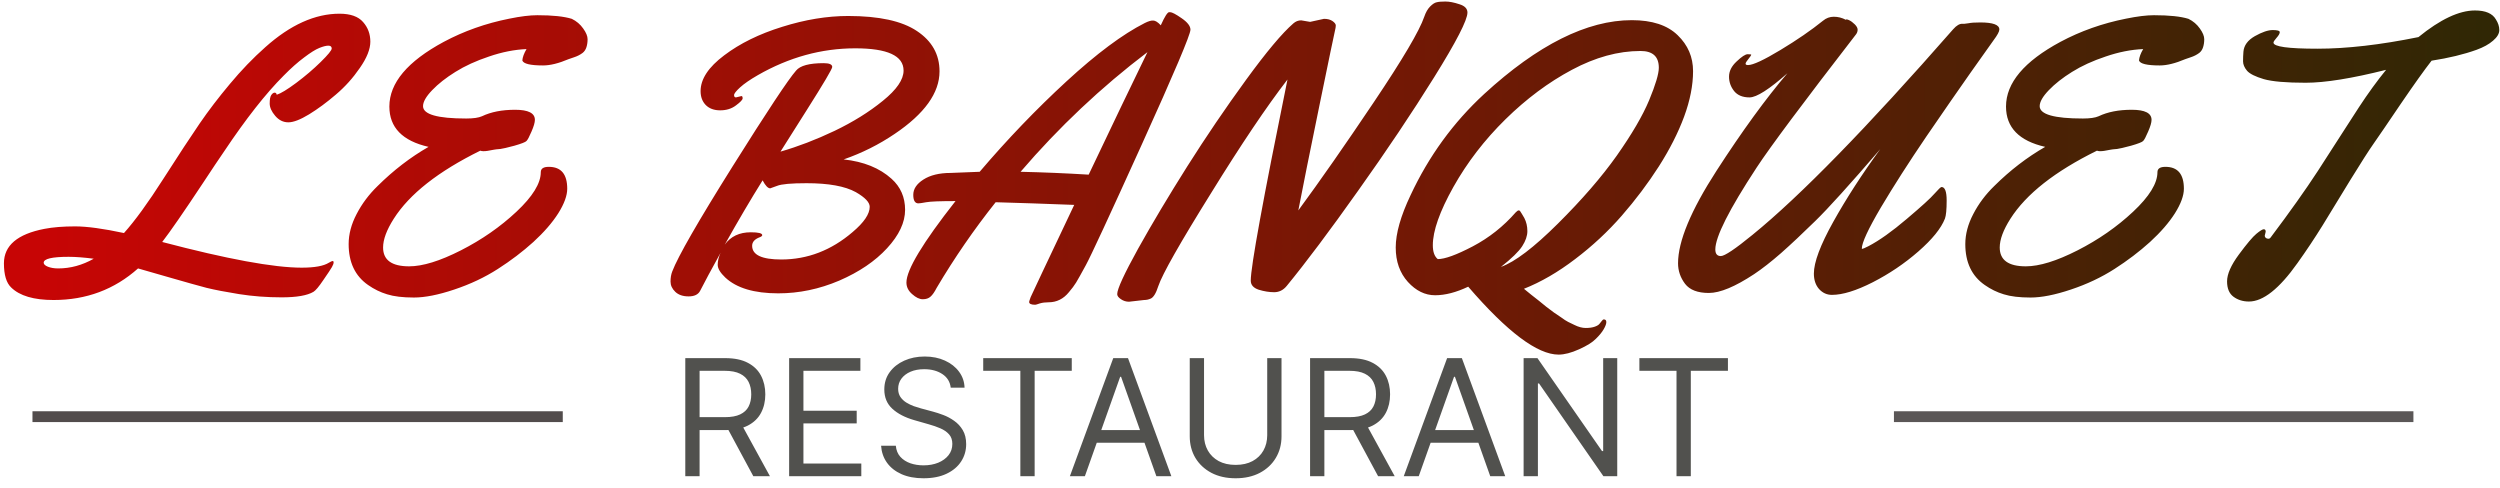
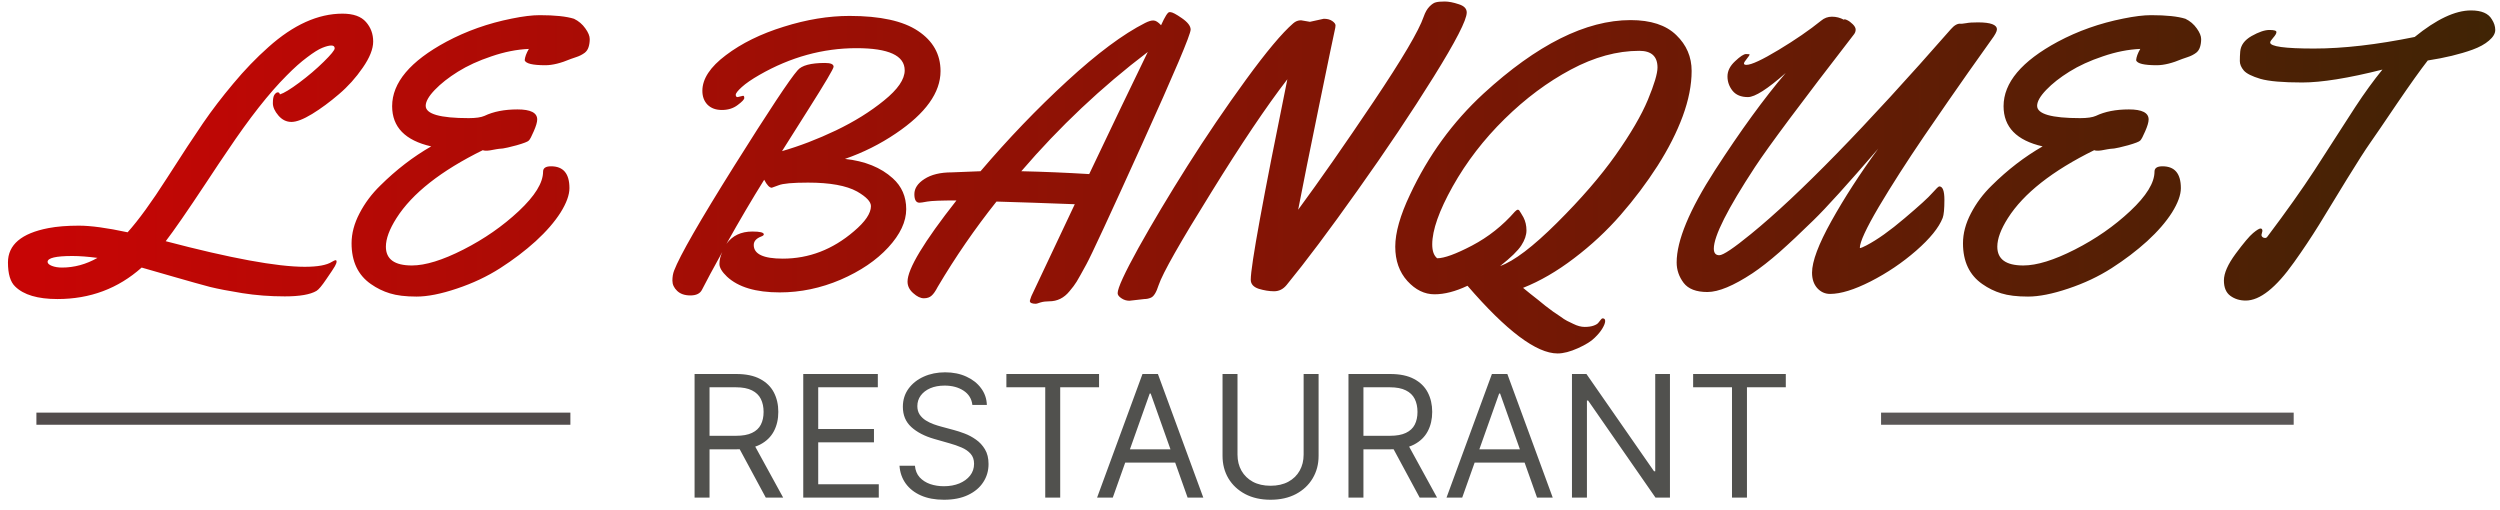
- <svg xmlns="http://www.w3.org/2000/svg" width="231" height="45" viewBox="0 0 231 45" fill="none">
-   <path d="M12.756 24.803C10.576 26.748 7.975 27.721 4.951 27.721C3.123 27.721 1.816 27.334 1.031 26.561C0.586 26.139 0.363 25.395 0.363 24.328C0.363 22.688 1.611 21.627 4.107 21.146C4.893 20.994 5.836 20.918 6.938 20.918C8.039 20.918 9.545 21.123 11.455 21.533C12.475 20.396 13.688 18.727 15.094 16.523C16.512 14.309 17.631 12.604 18.451 11.408C19.271 10.213 20.203 8.994 21.246 7.752C22.289 6.498 23.379 5.367 24.516 4.359C26.824 2.297 29.109 1.266 31.371 1.266C32.379 1.266 33.105 1.523 33.551 2.039C33.996 2.543 34.219 3.146 34.219 3.85C34.219 4.541 33.897 5.35 33.252 6.275C32.619 7.201 31.881 8.021 31.037 8.736C30.205 9.451 29.379 10.06 28.559 10.565C27.75 11.057 27.111 11.303 26.643 11.303C26.174 11.303 25.77 11.104 25.43 10.705C25.09 10.307 24.92 9.926 24.92 9.562C24.92 9.188 24.967 8.93 25.061 8.789C25.166 8.637 25.271 8.561 25.377 8.561C25.482 8.561 25.547 8.625 25.57 8.754C25.945 8.637 26.543 8.273 27.363 7.664C28.195 7.043 28.951 6.398 29.631 5.73C30.311 5.062 30.65 4.646 30.65 4.482C30.65 4.307 30.545 4.219 30.334 4.219C30.135 4.219 29.859 4.289 29.508 4.43C29.156 4.57 28.688 4.863 28.102 5.309C27.516 5.742 26.883 6.305 26.203 6.996C24.562 8.637 22.734 10.963 20.719 13.975C20.25 14.654 19.588 15.645 18.732 16.945C16.986 19.582 15.738 21.387 14.988 22.359C21 23.941 25.295 24.732 27.873 24.732C29.068 24.732 29.906 24.58 30.387 24.275C30.562 24.17 30.68 24.117 30.738 24.117C30.797 24.117 30.826 24.164 30.826 24.258C30.826 24.352 30.773 24.492 30.668 24.68C30.562 24.867 30.299 25.266 29.877 25.875C29.467 26.484 29.162 26.848 28.963 26.965C28.389 27.305 27.41 27.475 26.027 27.475C24.656 27.475 23.344 27.375 22.09 27.176C20.848 26.977 19.846 26.783 19.084 26.596C18.322 26.396 17.191 26.08 15.691 25.646C14.203 25.213 13.225 24.932 12.756 24.803ZM6.34 23.73C4.805 23.73 4.037 23.912 4.037 24.275C4.037 24.416 4.166 24.539 4.424 24.645C4.693 24.75 5.01 24.803 5.373 24.803C6.51 24.803 7.605 24.504 8.66 23.906C7.758 23.789 6.984 23.73 6.34 23.73ZM39.088 9.809C39.088 10.57 40.418 10.951 43.078 10.951C43.734 10.951 44.221 10.881 44.537 10.74C45.369 10.342 46.389 10.143 47.596 10.143C48.815 10.143 49.424 10.453 49.424 11.074C49.424 11.32 49.318 11.684 49.107 12.164C48.908 12.633 48.756 12.92 48.65 13.025C48.557 13.131 48.182 13.277 47.525 13.465C46.869 13.641 46.441 13.74 46.242 13.764C46.055 13.775 45.926 13.787 45.855 13.799C45.797 13.81 45.721 13.822 45.627 13.834C45.545 13.846 45.352 13.881 45.047 13.94C44.742 13.986 44.52 13.98 44.379 13.922C40.5 15.832 37.834 17.93 36.381 20.215C35.725 21.246 35.397 22.131 35.397 22.869C35.397 24.029 36.199 24.609 37.805 24.609C39.059 24.609 40.652 24.117 42.586 23.133C44.52 22.148 46.23 20.959 47.719 19.564C49.219 18.158 49.969 16.939 49.969 15.908C49.969 15.58 50.215 15.416 50.707 15.416C51.844 15.416 52.412 16.09 52.412 17.438C52.412 18.07 52.137 18.826 51.586 19.705C51.035 20.572 50.268 21.457 49.283 22.359C48.299 23.25 47.203 24.082 45.996 24.855C44.789 25.629 43.447 26.262 41.971 26.754C40.506 27.246 39.264 27.492 38.244 27.492C37.225 27.492 36.398 27.393 35.766 27.193C35.145 27.006 34.559 26.719 34.008 26.332C32.812 25.5 32.215 24.24 32.215 22.553C32.215 21.639 32.461 20.713 32.953 19.775C33.445 18.826 34.09 17.965 34.887 17.191C36.352 15.738 37.922 14.531 39.598 13.57C37.184 13.02 35.977 11.777 35.977 9.844C35.977 7.664 37.652 5.672 41.004 3.867C42.867 2.871 44.889 2.156 47.068 1.723C48.1 1.512 48.961 1.406 49.652 1.406C51.059 1.406 52.119 1.518 52.834 1.74C53.268 1.951 53.619 2.25 53.889 2.637C54.158 3.012 54.293 3.34 54.293 3.621C54.293 3.891 54.258 4.137 54.188 4.359C54.117 4.582 54 4.758 53.836 4.887C53.602 5.062 53.338 5.197 53.045 5.291C52.752 5.385 52.582 5.443 52.535 5.467C51.621 5.854 50.836 6.047 50.18 6.047C49.008 6.047 48.369 5.895 48.264 5.59C48.287 5.285 48.416 4.934 48.65 4.535C47.537 4.582 46.383 4.811 45.188 5.221C43.992 5.619 42.955 6.094 42.076 6.645C41.209 7.184 40.494 7.746 39.932 8.332C39.369 8.918 39.088 9.41 39.088 9.809ZM68.004 9L68.514 8.877C68.584 8.877 68.619 8.947 68.619 9.088C68.619 9.217 68.414 9.434 68.004 9.738C67.606 10.043 67.119 10.195 66.545 10.195C65.982 10.195 65.537 10.031 65.209 9.703C64.893 9.375 64.734 8.947 64.734 8.42C64.734 7.307 65.461 6.205 66.914 5.115C68.367 4.014 70.154 3.135 72.275 2.479C74.397 1.811 76.43 1.477 78.375 1.477C81.223 1.477 83.338 1.939 84.721 2.865C86.115 3.791 86.812 5.033 86.812 6.592C86.812 8.584 85.43 10.512 82.664 12.375C81.211 13.359 79.641 14.145 77.953 14.73C79.805 14.93 81.281 15.527 82.383 16.523C83.215 17.273 83.631 18.229 83.631 19.389C83.631 20.549 83.074 21.732 81.961 22.939C80.859 24.135 79.389 25.131 77.549 25.928C75.709 26.713 73.828 27.105 71.906 27.105C69.691 27.105 68.062 26.619 67.019 25.646C66.551 25.201 66.316 24.809 66.316 24.469C66.316 24.117 66.404 23.748 66.58 23.361C65.725 24.908 65.098 26.074 64.699 26.859C64.523 27.211 64.166 27.387 63.627 27.387C63.1 27.387 62.69 27.246 62.397 26.965C62.103 26.684 61.957 26.367 61.957 26.016C61.957 25.664 62.01 25.354 62.115 25.084C62.643 23.701 64.5 20.467 67.688 15.381C70.887 10.283 72.844 7.33 73.559 6.521C73.934 6.064 74.783 5.836 76.107 5.836C76.635 5.836 76.898 5.953 76.898 6.188C76.898 6.363 76.119 7.682 74.561 10.143C73.002 12.604 72.188 13.893 72.117 14.01C73.746 13.541 75.41 12.902 77.109 12.094C78.82 11.273 80.309 10.348 81.574 9.316C82.852 8.285 83.49 7.354 83.49 6.521C83.49 5.15 82.002 4.465 79.025 4.465C75.908 4.465 72.908 5.291 70.025 6.943C69.311 7.354 68.766 7.729 68.391 8.068C68.016 8.408 67.828 8.648 67.828 8.789C67.828 8.93 67.887 9 68.004 9ZM71.168 17.402C70.957 17.402 70.723 17.156 70.465 16.664C69.352 18.445 68.186 20.426 66.967 22.605C67.518 21.844 68.32 21.463 69.375 21.463C70.078 21.463 70.43 21.551 70.43 21.727C70.43 21.797 70.353 21.861 70.201 21.92C69.732 22.096 69.498 22.359 69.498 22.711C69.498 23.555 70.394 23.977 72.188 23.977C74.613 23.977 76.811 23.133 78.779 21.445C79.834 20.555 80.361 19.775 80.361 19.107C80.361 18.697 79.934 18.246 79.078 17.754C78.082 17.203 76.564 16.928 74.525 16.928C73.107 16.928 72.199 17.01 71.801 17.174C71.402 17.326 71.191 17.402 71.168 17.402ZM107.256 2.338C107.619 1.529 107.877 1.125 108.029 1.125H108.117C108.293 1.125 108.65 1.312 109.189 1.688C109.729 2.062 109.998 2.414 109.998 2.742C109.998 3.199 108.498 6.738 105.498 13.359C102.498 19.98 100.775 23.695 100.33 24.504C99.897 25.301 99.598 25.834 99.434 26.104C99.269 26.373 99.047 26.672 98.766 27C98.262 27.621 97.635 27.932 96.885 27.932C96.58 27.932 96.311 27.967 96.076 28.037C95.842 28.119 95.701 28.16 95.654 28.16C95.279 28.16 95.092 28.072 95.092 27.896C95.092 27.861 95.139 27.715 95.232 27.457C95.338 27.211 96.68 24.369 99.258 18.932C96.504 18.826 94.084 18.744 91.998 18.686C89.994 21.205 88.178 23.842 86.549 26.596C86.35 26.982 86.162 27.252 85.986 27.404C85.811 27.568 85.57 27.65 85.266 27.65C84.961 27.65 84.633 27.492 84.281 27.176C83.93 26.871 83.754 26.514 83.754 26.104C83.754 24.932 85.266 22.424 88.289 18.58C86.871 18.58 85.969 18.615 85.582 18.686C85.207 18.756 84.967 18.791 84.861 18.791C84.545 18.791 84.387 18.527 84.387 18C84.387 17.461 84.697 16.992 85.318 16.594C85.951 16.184 86.795 15.979 87.85 15.979C87.932 15.979 88.078 15.973 88.289 15.961C89.016 15.926 89.76 15.896 90.522 15.873C93.076 12.873 95.748 10.09 98.537 7.523C101.326 4.957 103.74 3.158 105.779 2.127C106.107 1.963 106.365 1.887 106.553 1.898C106.752 1.898 106.986 2.045 107.256 2.338ZM106.025 4.816C101.748 8.062 97.84 11.748 94.301 15.873C96.375 15.92 98.473 16.008 100.594 16.137C102.727 11.648 104.537 7.875 106.025 4.816ZM121.055 2.021L122.338 1.74C122.666 1.74 122.93 1.811 123.129 1.951C123.328 2.092 123.428 2.227 123.428 2.355C123.428 2.473 123.398 2.648 123.34 2.883C123.281 3.117 122.807 5.402 121.916 9.738C121.025 14.074 120.375 17.309 119.965 19.441C121.957 16.734 124.283 13.4 126.943 9.439C129.604 5.479 131.156 2.848 131.602 1.547C131.742 1.137 131.924 0.82 132.146 0.598C132.369 0.375 132.568 0.246 132.744 0.211C132.92 0.164 133.189 0.141 133.553 0.141C133.916 0.141 134.344 0.223 134.836 0.387C135.34 0.539 135.592 0.797 135.592 1.16C135.592 1.852 134.566 3.844 132.516 7.137C130.465 10.43 128.121 13.928 125.484 17.631C122.859 21.334 120.662 24.264 118.893 26.42C118.576 26.807 118.189 27 117.732 27C117.287 27 116.812 26.924 116.309 26.771C115.816 26.607 115.57 26.326 115.57 25.928C115.57 24.639 116.701 18.445 118.963 7.348C117.029 9.855 114.68 13.348 111.914 17.824C109.031 22.453 107.402 25.324 107.027 26.438C106.816 27.105 106.576 27.492 106.307 27.598C106.119 27.68 105.92 27.721 105.709 27.721L104.32 27.879C104.051 27.879 103.805 27.803 103.582 27.65C103.348 27.498 103.23 27.34 103.23 27.176C103.23 26.707 103.875 25.307 105.164 22.975C106.465 20.643 107.977 18.111 109.699 15.381C111.434 12.639 113.244 9.973 115.131 7.383C117.018 4.793 118.477 3.053 119.508 2.162C119.719 1.975 119.959 1.881 120.229 1.881L121.055 2.021ZM150.779 1.863C152.654 1.863 154.066 2.326 155.016 3.252C155.965 4.166 156.439 5.273 156.439 6.574C156.439 7.875 156.164 9.275 155.613 10.775C155.062 12.264 154.283 13.799 153.275 15.381C152.268 16.951 151.125 18.469 149.848 19.934C148.57 21.398 147.135 22.734 145.541 23.941C143.959 25.148 142.383 26.062 140.812 26.684C140.918 26.766 141.141 26.947 141.48 27.229C141.832 27.51 142.078 27.703 142.219 27.809C142.359 27.926 142.582 28.107 142.887 28.354C143.203 28.6 143.438 28.775 143.59 28.881C143.754 28.986 143.971 29.133 144.24 29.32C144.51 29.52 144.727 29.66 144.891 29.742C145.066 29.824 145.26 29.918 145.471 30.023C145.846 30.211 146.197 30.305 146.525 30.305C146.865 30.305 147.146 30.264 147.369 30.182C147.592 30.1 147.738 30.006 147.809 29.9C147.891 29.807 147.961 29.719 148.02 29.637C148.078 29.555 148.137 29.514 148.195 29.514C148.348 29.514 148.424 29.596 148.424 29.76C148.424 29.924 148.342 30.146 148.178 30.428C148.014 30.709 147.773 31.002 147.457 31.307C147.152 31.623 146.637 31.945 145.91 32.273C145.184 32.602 144.551 32.766 144.012 32.766C142.055 32.766 139.271 30.674 135.662 26.49C134.549 27.018 133.529 27.281 132.604 27.281C131.678 27.281 130.84 26.871 130.09 26.051C129.34 25.219 128.965 24.158 128.965 22.869C128.965 21.568 129.422 19.957 130.336 18.035C132.023 14.426 134.291 11.309 137.139 8.684C142.096 4.137 146.643 1.863 150.779 1.863ZM153.275 6.258C153.275 5.227 152.713 4.711 151.588 4.711C149.525 4.711 147.41 5.291 145.242 6.451C143.086 7.6 141.041 9.123 139.107 11.021C137.174 12.92 135.568 15.006 134.291 17.279C133.025 19.541 132.393 21.334 132.393 22.658C132.393 23.268 132.545 23.695 132.85 23.941C133.506 23.941 134.584 23.549 136.084 22.764C137.596 21.967 138.92 20.918 140.057 19.617C140.174 19.5 140.262 19.441 140.32 19.441C140.391 19.441 140.438 19.465 140.461 19.512C140.484 19.547 140.537 19.629 140.619 19.758C140.701 19.887 140.777 20.016 140.848 20.145C141.035 20.508 141.129 20.912 141.129 21.357C141.129 21.791 140.971 22.254 140.654 22.746C140.338 23.238 139.682 23.877 138.686 24.662C139.975 24.205 141.732 22.869 143.959 20.654C146.186 18.439 147.996 16.348 149.391 14.379C150.785 12.398 151.781 10.693 152.379 9.264C152.977 7.822 153.275 6.82 153.275 6.258ZM179.396 17.279C179.713 17.279 179.871 17.695 179.871 18.527C179.871 19.359 179.818 19.916 179.713 20.197C179.361 21.1 178.541 22.113 177.252 23.238C175.975 24.352 174.568 25.301 173.033 26.086C171.51 26.859 170.256 27.246 169.271 27.246C168.803 27.246 168.404 27.064 168.076 26.701C167.76 26.338 167.602 25.863 167.602 25.277C167.602 24.234 168.199 22.641 169.395 20.496C170.59 18.352 172.037 16.113 173.736 13.781C170.912 17.062 168.908 19.277 167.725 20.426C166.553 21.574 165.504 22.559 164.578 23.379C163.652 24.188 162.82 24.838 162.082 25.33C160.324 26.49 158.93 27.07 157.898 27.07C156.867 27.07 156.135 26.789 155.701 26.227C155.268 25.652 155.051 25.02 155.051 24.328C155.051 22.301 156.234 19.453 158.602 15.785C160.98 12.105 163.166 9.1 165.158 6.768C163.471 8.256 162.305 9 161.66 9C161.027 9 160.553 8.807 160.236 8.42C159.92 8.021 159.762 7.576 159.762 7.084C159.762 6.58 159.996 6.111 160.465 5.678C160.934 5.232 161.273 5.01 161.484 5.01C161.707 5.01 161.818 5.027 161.818 5.062C161.818 5.098 161.73 5.227 161.555 5.449C161.379 5.66 161.291 5.807 161.291 5.889C161.291 5.971 161.367 6.012 161.52 6.012C161.977 6.012 162.973 5.549 164.508 4.623C166.043 3.697 167.355 2.795 168.445 1.916C168.738 1.67 169.072 1.547 169.447 1.547C169.834 1.547 170.203 1.641 170.555 1.828C170.578 1.77 170.678 1.781 170.854 1.863C171.029 1.945 171.205 2.074 171.381 2.25C171.557 2.426 171.645 2.59 171.645 2.742C171.645 2.895 171.598 3.035 171.504 3.164C166.629 9.469 163.564 13.576 162.311 15.486C159.768 19.365 158.496 21.885 158.496 23.045C158.496 23.455 158.666 23.66 159.006 23.66C159.357 23.66 160.336 23.004 161.941 21.691C166.348 18.105 172.523 11.777 180.469 2.707C180.785 2.344 181.084 2.174 181.365 2.197H181.523C181.57 2.197 181.699 2.18 181.91 2.145C182.133 2.098 182.49 2.074 182.982 2.074C184.154 2.074 184.74 2.291 184.74 2.725C184.74 2.912 184.564 3.24 184.213 3.709C183.873 4.178 183.158 5.186 182.068 6.732C180.979 8.279 179.619 10.242 177.99 12.621C176.373 15 174.973 17.186 173.789 19.178C172.617 21.17 172.031 22.436 172.031 22.975C172.031 22.986 172.049 22.992 172.084 22.992C172.131 22.992 172.318 22.91 172.646 22.746C173.654 22.219 174.832 21.381 176.18 20.232C177.539 19.084 178.395 18.305 178.746 17.895C179.109 17.484 179.326 17.279 179.396 17.279ZM188.467 9.809C188.467 10.57 189.797 10.951 192.457 10.951C193.113 10.951 193.6 10.881 193.916 10.74C194.748 10.342 195.768 10.143 196.975 10.143C198.193 10.143 198.803 10.453 198.803 11.074C198.803 11.32 198.697 11.684 198.486 12.164C198.287 12.633 198.135 12.92 198.029 13.025C197.936 13.131 197.561 13.277 196.904 13.465C196.248 13.641 195.82 13.74 195.621 13.764C195.434 13.775 195.305 13.787 195.234 13.799C195.176 13.81 195.1 13.822 195.006 13.834C194.924 13.846 194.73 13.881 194.426 13.94C194.121 13.986 193.898 13.98 193.758 13.922C189.879 15.832 187.213 17.93 185.76 20.215C185.104 21.246 184.775 22.131 184.775 22.869C184.775 24.029 185.578 24.609 187.184 24.609C188.438 24.609 190.031 24.117 191.965 23.133C193.898 22.148 195.609 20.959 197.098 19.564C198.598 18.158 199.348 16.939 199.348 15.908C199.348 15.58 199.594 15.416 200.086 15.416C201.223 15.416 201.791 16.09 201.791 17.438C201.791 18.07 201.516 18.826 200.965 19.705C200.414 20.572 199.646 21.457 198.662 22.359C197.678 23.25 196.582 24.082 195.375 24.855C194.168 25.629 192.826 26.262 191.35 26.754C189.885 27.246 188.643 27.492 187.623 27.492C186.604 27.492 185.777 27.393 185.145 27.193C184.523 27.006 183.938 26.719 183.387 26.332C182.191 25.5 181.594 24.24 181.594 22.553C181.594 21.639 181.84 20.713 182.332 19.775C182.824 18.826 183.469 17.965 184.266 17.191C185.73 15.738 187.301 14.531 188.977 13.57C186.562 13.02 185.355 11.777 185.355 9.844C185.355 7.664 187.031 5.672 190.383 3.867C192.246 2.871 194.268 2.156 196.447 1.723C197.479 1.512 198.34 1.406 199.031 1.406C200.438 1.406 201.498 1.518 202.213 1.74C202.646 1.951 202.998 2.25 203.268 2.637C203.537 3.012 203.672 3.34 203.672 3.621C203.672 3.891 203.637 4.137 203.566 4.359C203.496 4.582 203.379 4.758 203.215 4.887C202.98 5.062 202.717 5.197 202.424 5.291C202.131 5.385 201.961 5.443 201.914 5.467C201 5.854 200.215 6.047 199.559 6.047C198.387 6.047 197.748 5.895 197.643 5.59C197.666 5.285 197.795 4.934 198.029 4.535C196.916 4.582 195.762 4.811 194.566 5.221C193.371 5.619 192.334 6.094 191.455 6.645C190.588 7.184 189.873 7.746 189.311 8.332C188.748 8.918 188.467 9.41 188.467 9.809ZM209.35 21.41L209.262 21.779C209.262 21.85 209.291 21.914 209.35 21.973C209.42 22.031 209.502 22.061 209.596 22.061C209.689 22.061 209.766 22.014 209.824 21.92C211.57 19.6 213.018 17.561 214.166 15.803C215.314 14.033 216.152 12.732 216.68 11.9C217.219 11.068 217.646 10.406 217.963 9.914C218.807 8.625 219.645 7.471 220.477 6.451C217.312 7.248 214.834 7.646 213.041 7.646C211.248 7.646 209.959 7.535 209.174 7.312C208.389 7.078 207.873 6.82 207.627 6.539C207.381 6.246 207.258 5.953 207.258 5.66C207.258 5.355 207.27 5.062 207.293 4.781C207.34 4.195 207.691 3.715 208.348 3.34C209.016 2.965 209.566 2.777 210 2.777C210.434 2.777 210.65 2.842 210.65 2.971C210.65 3.1 210.551 3.275 210.352 3.498C210.164 3.709 210.07 3.855 210.07 3.938C210.07 4.312 211.424 4.5 214.131 4.5C216.838 4.5 219.949 4.143 223.465 3.428C225.48 1.787 227.221 0.967 228.686 0.967C229.658 0.967 230.303 1.242 230.619 1.793C230.83 2.121 230.936 2.449 230.936 2.777C230.936 3.105 230.742 3.434 230.355 3.762C229.98 4.09 229.471 4.371 228.826 4.605C227.654 5.027 226.271 5.361 224.678 5.607C224.01 6.463 223.061 7.793 221.83 9.598C220.611 11.402 219.779 12.621 219.334 13.254C218.889 13.887 218.168 15.012 217.172 16.629C216.188 18.246 215.332 19.646 214.605 20.83C213.879 22.002 213.105 23.162 212.285 24.311C210.609 26.678 209.115 27.861 207.803 27.861C207.252 27.861 206.777 27.715 206.379 27.422C205.98 27.129 205.781 26.654 205.781 25.998C205.781 25.33 206.145 24.504 206.871 23.52C207.609 22.523 208.148 21.885 208.488 21.604C208.828 21.322 209.057 21.182 209.174 21.182C209.291 21.182 209.35 21.258 209.35 21.41Z" fill="url(#paint0_linear_0_1)" />
-   <line x1="3" y1="38.5" x2="52" y2="38.5" stroke="#524C4C" />
-   <path d="M63.321 44V33.091H67.007C67.859 33.091 68.559 33.236 69.106 33.528C69.653 33.815 70.058 34.211 70.32 34.716C70.583 35.22 70.715 35.793 70.715 36.436C70.715 37.079 70.583 37.649 70.32 38.146C70.058 38.643 69.654 39.034 69.111 39.318C68.568 39.598 67.874 39.739 67.028 39.739H64.046V38.545H66.986C67.568 38.545 68.037 38.46 68.392 38.29C68.751 38.119 69.01 37.878 69.17 37.565C69.333 37.249 69.415 36.873 69.415 36.436C69.415 35.999 69.333 35.617 69.17 35.291C69.006 34.964 68.745 34.712 68.387 34.534C68.028 34.353 67.554 34.263 66.965 34.263H64.642V44H63.321ZM68.456 39.099L71.141 44H69.606L66.965 39.099H68.456ZM72.916 44V33.091H79.5V34.263H74.237V37.949H79.159V39.121H74.237V42.828H79.585V44H72.916ZM87.847 35.818C87.783 35.278 87.523 34.859 87.069 34.561C86.614 34.263 86.057 34.114 85.396 34.114C84.913 34.114 84.491 34.192 84.129 34.348C83.77 34.504 83.489 34.719 83.287 34.992C83.088 35.266 82.989 35.577 82.989 35.925C82.989 36.216 83.058 36.466 83.196 36.676C83.338 36.882 83.519 37.054 83.74 37.193C83.96 37.327 84.191 37.439 84.432 37.528C84.674 37.613 84.895 37.682 85.098 37.736L86.206 38.034C86.49 38.109 86.806 38.212 87.154 38.343C87.506 38.474 87.841 38.654 88.161 38.881C88.484 39.105 88.75 39.392 88.96 39.744C89.169 40.096 89.274 40.527 89.274 41.038C89.274 41.628 89.12 42.16 88.811 42.636C88.505 43.112 88.058 43.49 87.468 43.771C86.882 44.051 86.17 44.192 85.332 44.192C84.551 44.192 83.875 44.066 83.303 43.814C82.735 43.561 82.287 43.21 81.96 42.759C81.637 42.308 81.454 41.784 81.412 41.188H82.775C82.811 41.599 82.95 41.94 83.191 42.21C83.436 42.477 83.745 42.675 84.118 42.807C84.494 42.935 84.899 42.999 85.332 42.999C85.837 42.999 86.289 42.917 86.691 42.754C87.092 42.587 87.41 42.356 87.644 42.061C87.879 41.763 87.996 41.415 87.996 41.017C87.996 40.655 87.894 40.36 87.692 40.133C87.49 39.906 87.223 39.721 86.893 39.579C86.563 39.437 86.206 39.312 85.822 39.206L84.48 38.822C83.628 38.577 82.953 38.228 82.456 37.773C81.959 37.319 81.71 36.724 81.71 35.989C81.71 35.378 81.875 34.845 82.206 34.391C82.539 33.932 82.987 33.577 83.548 33.325C84.112 33.07 84.743 32.942 85.439 32.942C86.142 32.942 86.767 33.068 87.314 33.32C87.861 33.569 88.294 33.909 88.614 34.343C88.937 34.776 89.107 35.268 89.125 35.818H87.847ZM90.849 34.263V33.091H99.031V34.263H95.601V44H94.28V34.263H90.849ZM100.243 44H98.858L102.864 33.091H104.227L108.233 44H106.848L103.588 34.817H103.503L100.243 44ZM100.754 39.739H106.337V40.91H100.754V39.739ZM117.091 33.091H118.412V40.314C118.412 41.06 118.237 41.725 117.885 42.311C117.537 42.894 117.045 43.354 116.41 43.691C115.774 44.025 115.028 44.192 114.172 44.192C113.317 44.192 112.571 44.025 111.935 43.691C111.3 43.354 110.806 42.894 110.454 42.311C110.106 41.725 109.932 41.06 109.932 40.314V33.091H111.253V40.207C111.253 40.74 111.371 41.214 111.605 41.63C111.839 42.041 112.173 42.367 112.606 42.604C113.043 42.839 113.565 42.956 114.172 42.956C114.78 42.956 115.302 42.839 115.738 42.604C116.175 42.367 116.509 42.041 116.74 41.63C116.974 41.214 117.091 40.74 117.091 40.207V33.091ZM121.051 44V33.091H124.737C125.589 33.091 126.288 33.236 126.835 33.528C127.382 33.815 127.787 34.211 128.05 34.716C128.313 35.22 128.444 35.793 128.444 36.436C128.444 37.079 128.313 37.649 128.05 38.146C127.787 38.643 127.384 39.034 126.841 39.318C126.297 39.598 125.603 39.739 124.758 39.739H121.775V38.545H124.715C125.298 38.545 125.766 38.46 126.122 38.29C126.48 38.119 126.739 37.878 126.899 37.565C127.063 37.249 127.144 36.873 127.144 36.436C127.144 35.999 127.063 35.617 126.899 35.291C126.736 34.964 126.475 34.712 126.116 34.534C125.758 34.353 125.283 34.263 124.694 34.263H122.372V44H121.051ZM126.185 39.099L128.87 44H127.336L124.694 39.099H126.185ZM131.093 44H129.708L133.713 33.091H135.077L139.083 44H137.698L134.438 34.817H134.353L131.093 44ZM131.604 39.739H137.186V40.91H131.604V39.739ZM149.433 33.091V44H148.154L142.21 35.435H142.103V44H140.782V33.091H142.06L148.026 41.678H148.133V33.091H149.433ZM151.479 34.263V33.091H159.661V34.263H156.231V44H154.91V34.263H151.479Z" fill="#51514E" />
-   <line x1="175" y1="38.5" x2="223" y2="38.5" stroke="#5B5757" />
+ <svg xmlns="http://www.w3.org/2000/svg" width="206" height="42" viewBox="0 0 206 42" fill="none">
+   <path d="M11.672 22.047C9.734 23.776 7.422 24.641 4.734 24.641C3.109 24.641 1.948 24.297 1.25 23.609C0.854 23.234 0.656 22.573 0.656 21.625C0.656 20.167 1.766 19.224 3.984 18.797C4.682 18.662 5.521 18.594 6.5 18.594C7.479 18.594 8.818 18.776 10.516 19.141C11.422 18.13 12.5 16.646 13.75 14.688C15.01 12.719 16.005 11.203 16.734 10.141C17.463 9.078 18.292 7.995 19.219 6.891C20.146 5.776 21.115 4.771 22.125 3.875C24.177 2.042 26.208 1.125 28.219 1.125C29.115 1.125 29.76 1.354 30.156 1.812C30.552 2.26 30.75 2.797 30.75 3.422C30.75 4.036 30.463 4.755 29.891 5.578C29.328 6.401 28.672 7.13 27.922 7.766C27.182 8.401 26.448 8.943 25.719 9.391C25 9.828 24.432 10.047 24.016 10.047C23.599 10.047 23.24 9.87 22.938 9.516C22.635 9.161 22.484 8.823 22.484 8.5C22.484 8.167 22.526 7.938 22.609 7.812C22.703 7.677 22.797 7.609 22.891 7.609C22.984 7.609 23.042 7.667 23.062 7.781C23.396 7.677 23.927 7.354 24.656 6.812C25.396 6.26 26.068 5.688 26.672 5.094C27.276 4.5 27.578 4.13 27.578 3.984C27.578 3.828 27.484 3.75 27.297 3.75C27.12 3.75 26.875 3.812 26.562 3.938C26.25 4.062 25.833 4.323 25.312 4.719C24.792 5.104 24.229 5.604 23.625 6.219C22.167 7.677 20.542 9.745 18.75 12.422C18.333 13.026 17.745 13.906 16.984 15.062C15.432 17.406 14.323 19.01 13.656 19.875C19 21.281 22.818 21.984 25.109 21.984C26.172 21.984 26.917 21.849 27.344 21.578C27.5 21.484 27.604 21.438 27.656 21.438C27.708 21.438 27.734 21.479 27.734 21.562C27.734 21.646 27.688 21.771 27.594 21.938C27.5 22.104 27.266 22.458 26.891 23C26.526 23.542 26.255 23.865 26.078 23.969C25.568 24.271 24.698 24.422 23.469 24.422C22.25 24.422 21.083 24.333 19.969 24.156C18.865 23.979 17.974 23.807 17.297 23.641C16.62 23.463 15.615 23.182 14.281 22.797C12.958 22.412 12.088 22.162 11.672 22.047ZM5.969 21.094C4.604 21.094 3.922 21.255 3.922 21.578C3.922 21.703 4.036 21.812 4.266 21.906C4.505 22 4.786 22.047 5.109 22.047C6.12 22.047 7.094 21.781 8.031 21.25C7.229 21.146 6.542 21.094 5.969 21.094ZM35.078 8.719C35.078 9.396 36.26 9.734 38.625 9.734C39.208 9.734 39.641 9.672 39.922 9.547C40.661 9.193 41.568 9.016 42.641 9.016C43.724 9.016 44.266 9.292 44.266 9.844C44.266 10.062 44.172 10.385 43.984 10.812C43.807 11.229 43.672 11.484 43.578 11.578C43.495 11.672 43.161 11.802 42.578 11.969C41.995 12.125 41.615 12.213 41.438 12.234C41.271 12.245 41.156 12.255 41.094 12.266C41.042 12.276 40.974 12.287 40.891 12.297C40.818 12.307 40.646 12.338 40.375 12.391C40.104 12.432 39.906 12.427 39.781 12.375C36.333 14.073 33.964 15.938 32.672 17.969C32.089 18.885 31.797 19.672 31.797 20.328C31.797 21.359 32.51 21.875 33.938 21.875C35.052 21.875 36.469 21.438 38.188 20.562C39.906 19.688 41.427 18.63 42.75 17.391C44.083 16.141 44.75 15.057 44.75 14.141C44.75 13.849 44.969 13.703 45.406 13.703C46.417 13.703 46.922 14.302 46.922 15.5C46.922 16.062 46.677 16.734 46.188 17.516C45.698 18.287 45.016 19.073 44.141 19.875C43.266 20.667 42.292 21.406 41.219 22.094C40.146 22.781 38.953 23.344 37.641 23.781C36.339 24.219 35.234 24.438 34.328 24.438C33.422 24.438 32.688 24.349 32.125 24.172C31.573 24.005 31.052 23.75 30.562 23.406C29.5 22.667 28.969 21.547 28.969 20.047C28.969 19.234 29.188 18.412 29.625 17.578C30.062 16.734 30.635 15.969 31.344 15.281C32.646 13.99 34.042 12.917 35.531 12.062C33.385 11.573 32.312 10.469 32.312 8.75C32.312 6.812 33.802 5.042 36.781 3.438C38.438 2.552 40.234 1.917 42.172 1.531C43.089 1.344 43.854 1.25 44.469 1.25C45.719 1.25 46.661 1.349 47.297 1.547C47.682 1.734 47.995 2 48.234 2.344C48.474 2.677 48.594 2.969 48.594 3.219C48.594 3.458 48.562 3.677 48.5 3.875C48.438 4.073 48.333 4.229 48.188 4.344C47.979 4.5 47.745 4.62 47.484 4.703C47.224 4.786 47.073 4.839 47.031 4.859C46.219 5.203 45.521 5.375 44.938 5.375C43.896 5.375 43.328 5.24 43.234 4.969C43.255 4.698 43.37 4.385 43.578 4.031C42.589 4.073 41.562 4.276 40.5 4.641C39.438 4.995 38.516 5.417 37.734 5.906C36.964 6.385 36.328 6.885 35.828 7.406C35.328 7.927 35.078 8.365 35.078 8.719ZM60.781 8L61.234 7.891C61.297 7.891 61.328 7.953 61.328 8.078C61.328 8.193 61.146 8.385 60.781 8.656C60.427 8.927 59.995 9.062 59.484 9.062C58.984 9.062 58.589 8.917 58.297 8.625C58.016 8.333 57.875 7.953 57.875 7.484C57.875 6.495 58.521 5.516 59.812 4.547C61.104 3.568 62.693 2.786 64.578 2.203C66.463 1.609 68.271 1.312 70 1.312C72.531 1.312 74.412 1.724 75.641 2.547C76.88 3.37 77.5 4.474 77.5 5.859C77.5 7.63 76.271 9.344 73.812 11C72.521 11.875 71.125 12.573 69.625 13.094C71.271 13.271 72.583 13.802 73.562 14.688C74.302 15.354 74.672 16.203 74.672 17.234C74.672 18.266 74.177 19.318 73.188 20.391C72.208 21.453 70.901 22.338 69.266 23.047C67.63 23.745 65.958 24.094 64.25 24.094C62.281 24.094 60.833 23.662 59.906 22.797C59.49 22.401 59.281 22.052 59.281 21.75C59.281 21.438 59.359 21.109 59.516 20.766C58.755 22.141 58.198 23.177 57.844 23.875C57.688 24.188 57.37 24.344 56.891 24.344C56.422 24.344 56.057 24.219 55.797 23.969C55.536 23.719 55.406 23.438 55.406 23.125C55.406 22.812 55.453 22.537 55.547 22.297C56.016 21.068 57.667 18.193 60.5 13.672C63.344 9.141 65.083 6.516 65.719 5.797C66.052 5.391 66.807 5.188 67.984 5.188C68.453 5.188 68.688 5.292 68.688 5.5C68.688 5.656 67.995 6.828 66.609 9.016C65.224 11.203 64.5 12.349 64.438 12.453C65.885 12.037 67.365 11.469 68.875 10.75C70.396 10.021 71.719 9.198 72.844 8.281C73.979 7.365 74.547 6.536 74.547 5.797C74.547 4.578 73.224 3.969 70.578 3.969C67.807 3.969 65.141 4.703 62.578 6.172C61.943 6.536 61.458 6.87 61.125 7.172C60.792 7.474 60.625 7.688 60.625 7.812C60.625 7.938 60.677 8 60.781 8ZM63.594 15.469C63.406 15.469 63.198 15.25 62.969 14.812C61.979 16.396 60.943 18.156 59.859 20.094C60.349 19.417 61.062 19.078 62 19.078C62.625 19.078 62.938 19.156 62.938 19.312C62.938 19.375 62.87 19.432 62.734 19.484C62.318 19.641 62.109 19.875 62.109 20.188C62.109 20.938 62.906 21.312 64.5 21.312C66.656 21.312 68.609 20.562 70.359 19.062C71.297 18.271 71.766 17.578 71.766 16.984C71.766 16.62 71.385 16.219 70.625 15.781C69.74 15.292 68.391 15.047 66.578 15.047C65.318 15.047 64.51 15.12 64.156 15.266C63.802 15.401 63.615 15.469 63.594 15.469ZM95.672 2.078C95.995 1.359 96.224 1 96.359 1H96.438C96.594 1 96.912 1.167 97.391 1.5C97.87 1.833 98.109 2.146 98.109 2.438C98.109 2.844 96.776 5.99 94.109 11.875C91.443 17.76 89.912 21.062 89.516 21.781C89.13 22.49 88.865 22.963 88.719 23.203C88.573 23.443 88.375 23.708 88.125 24C87.677 24.552 87.12 24.828 86.453 24.828C86.182 24.828 85.943 24.859 85.734 24.922C85.526 24.995 85.401 25.031 85.359 25.031C85.026 25.031 84.859 24.953 84.859 24.797C84.859 24.766 84.901 24.635 84.984 24.406C85.078 24.188 86.271 21.662 88.562 16.828C86.115 16.734 83.963 16.662 82.109 16.609C80.328 18.849 78.713 21.193 77.266 23.641C77.088 23.984 76.922 24.224 76.766 24.359C76.609 24.505 76.396 24.578 76.125 24.578C75.854 24.578 75.562 24.438 75.25 24.156C74.938 23.885 74.781 23.568 74.781 23.203C74.781 22.162 76.125 19.932 78.812 16.516C77.552 16.516 76.75 16.547 76.406 16.609C76.073 16.672 75.859 16.703 75.766 16.703C75.484 16.703 75.344 16.469 75.344 16C75.344 15.521 75.62 15.104 76.172 14.75C76.734 14.385 77.484 14.203 78.422 14.203C78.495 14.203 78.625 14.198 78.812 14.188C79.458 14.156 80.12 14.13 80.797 14.109C83.068 11.443 85.443 8.969 87.922 6.688C90.401 4.406 92.547 2.807 94.359 1.891C94.651 1.745 94.88 1.677 95.047 1.688C95.224 1.688 95.432 1.818 95.672 2.078ZM94.578 4.281C90.776 7.167 87.302 10.443 84.156 14.109C86 14.151 87.865 14.229 89.75 14.344C91.646 10.354 93.255 7 94.578 4.281ZM107.938 1.797L109.078 1.547C109.37 1.547 109.604 1.609 109.781 1.734C109.958 1.859 110.047 1.979 110.047 2.094C110.047 2.198 110.021 2.354 109.969 2.562C109.917 2.771 109.495 4.802 108.703 8.656C107.911 12.51 107.333 15.385 106.969 17.281C108.74 14.875 110.807 11.912 113.172 8.391C115.536 4.87 116.917 2.531 117.312 1.375C117.438 1.01 117.599 0.729 117.797 0.531C117.995 0.333 118.172 0.219 118.328 0.188C118.484 0.146 118.724 0.125 119.047 0.125C119.37 0.125 119.75 0.198 120.188 0.344C120.635 0.479 120.859 0.708 120.859 1.031C120.859 1.646 119.948 3.417 118.125 6.344C116.302 9.271 114.219 12.38 111.875 15.672C109.542 18.963 107.589 21.568 106.016 23.484C105.734 23.828 105.391 24 104.984 24C104.589 24 104.167 23.932 103.719 23.797C103.281 23.651 103.062 23.401 103.062 23.047C103.062 21.901 104.068 16.396 106.078 6.531C104.359 8.76 102.271 11.865 99.812 15.844C97.25 19.958 95.802 22.51 95.469 23.5C95.281 24.094 95.068 24.438 94.828 24.531C94.662 24.604 94.484 24.641 94.297 24.641L93.062 24.781C92.823 24.781 92.604 24.713 92.406 24.578C92.198 24.443 92.094 24.302 92.094 24.156C92.094 23.74 92.667 22.495 93.812 20.422C94.969 18.349 96.312 16.099 97.844 13.672C99.385 11.234 100.995 8.865 102.672 6.562C104.349 4.26 105.646 2.714 106.562 1.922C106.75 1.755 106.964 1.672 107.203 1.672L107.938 1.797ZM134.359 1.656C136.026 1.656 137.281 2.068 138.125 2.891C138.969 3.703 139.391 4.688 139.391 5.844C139.391 7 139.146 8.245 138.656 9.578C138.167 10.901 137.474 12.266 136.578 13.672C135.682 15.068 134.667 16.417 133.531 17.719C132.396 19.021 131.12 20.208 129.703 21.281C128.297 22.354 126.896 23.167 125.5 23.719C125.594 23.792 125.792 23.953 126.094 24.203C126.406 24.453 126.625 24.625 126.75 24.719C126.875 24.823 127.073 24.984 127.344 25.203C127.625 25.422 127.833 25.578 127.969 25.672C128.115 25.766 128.307 25.896 128.547 26.062C128.786 26.24 128.979 26.365 129.125 26.438C129.281 26.51 129.453 26.594 129.641 26.688C129.974 26.854 130.286 26.938 130.578 26.938C130.88 26.938 131.13 26.901 131.328 26.828C131.526 26.755 131.656 26.672 131.719 26.578C131.792 26.495 131.854 26.417 131.906 26.344C131.958 26.271 132.01 26.234 132.062 26.234C132.198 26.234 132.266 26.307 132.266 26.453C132.266 26.599 132.193 26.797 132.047 27.047C131.901 27.297 131.688 27.557 131.406 27.828C131.135 28.109 130.677 28.396 130.031 28.688C129.385 28.979 128.823 29.125 128.344 29.125C126.604 29.125 124.13 27.266 120.922 23.547C119.932 24.016 119.026 24.25 118.203 24.25C117.38 24.25 116.635 23.885 115.969 23.156C115.302 22.417 114.969 21.474 114.969 20.328C114.969 19.172 115.375 17.74 116.188 16.031C117.688 12.823 119.703 10.052 122.234 7.719C126.641 3.677 130.682 1.656 134.359 1.656ZM136.578 5.562C136.578 4.646 136.078 4.188 135.078 4.188C133.245 4.188 131.365 4.703 129.438 5.734C127.521 6.755 125.703 8.109 123.984 9.797C122.266 11.484 120.839 13.338 119.703 15.359C118.578 17.37 118.016 18.963 118.016 20.141C118.016 20.682 118.151 21.062 118.422 21.281C119.005 21.281 119.964 20.932 121.297 20.234C122.641 19.526 123.818 18.594 124.828 17.438C124.932 17.333 125.01 17.281 125.062 17.281C125.125 17.281 125.167 17.302 125.188 17.344C125.208 17.375 125.255 17.448 125.328 17.562C125.401 17.677 125.469 17.792 125.531 17.906C125.698 18.229 125.781 18.588 125.781 18.984C125.781 19.37 125.641 19.781 125.359 20.219C125.078 20.656 124.495 21.224 123.609 21.922C124.755 21.516 126.318 20.328 128.297 18.359C130.276 16.391 131.885 14.531 133.125 12.781C134.365 11.021 135.25 9.505 135.781 8.234C136.312 6.953 136.578 6.062 136.578 5.562ZM159.797 15.359C160.078 15.359 160.219 15.729 160.219 16.469C160.219 17.208 160.172 17.703 160.078 17.953C159.766 18.755 159.036 19.656 157.891 20.656C156.755 21.646 155.505 22.49 154.141 23.188C152.786 23.875 151.672 24.219 150.797 24.219C150.38 24.219 150.026 24.057 149.734 23.734C149.453 23.412 149.312 22.99 149.312 22.469C149.312 21.542 149.844 20.125 150.906 18.219C151.969 16.312 153.255 14.323 154.766 12.25C152.255 15.167 150.474 17.135 149.422 18.156C148.38 19.177 147.448 20.052 146.625 20.781C145.802 21.5 145.062 22.078 144.406 22.516C142.844 23.547 141.604 24.062 140.688 24.062C139.771 24.062 139.12 23.812 138.734 23.312C138.349 22.802 138.156 22.24 138.156 21.625C138.156 19.823 139.208 17.292 141.312 14.031C143.427 10.76 145.37 8.089 147.141 6.016C145.641 7.339 144.604 8 144.031 8C143.469 8 143.047 7.828 142.766 7.484C142.484 7.13 142.344 6.734 142.344 6.297C142.344 5.849 142.552 5.432 142.969 5.047C143.385 4.651 143.688 4.453 143.875 4.453C144.073 4.453 144.172 4.469 144.172 4.5C144.172 4.531 144.094 4.646 143.938 4.844C143.781 5.031 143.703 5.161 143.703 5.234C143.703 5.307 143.771 5.344 143.906 5.344C144.312 5.344 145.198 4.932 146.562 4.109C147.927 3.286 149.094 2.484 150.062 1.703C150.323 1.484 150.62 1.375 150.953 1.375C151.297 1.375 151.625 1.458 151.938 1.625C151.958 1.573 152.047 1.583 152.203 1.656C152.359 1.729 152.516 1.844 152.672 2C152.828 2.156 152.906 2.302 152.906 2.438C152.906 2.573 152.865 2.698 152.781 2.812C148.448 8.417 145.724 12.068 144.609 13.766C142.349 17.213 141.219 19.453 141.219 20.484C141.219 20.849 141.37 21.031 141.672 21.031C141.984 21.031 142.854 20.448 144.281 19.281C148.198 16.094 153.688 10.469 160.75 2.406C161.031 2.083 161.297 1.932 161.547 1.953H161.688C161.729 1.953 161.844 1.938 162.031 1.906C162.229 1.865 162.547 1.844 162.984 1.844C164.026 1.844 164.547 2.036 164.547 2.422C164.547 2.589 164.391 2.88 164.078 3.297C163.776 3.714 163.141 4.609 162.172 5.984C161.203 7.359 159.995 9.104 158.547 11.219C157.109 13.333 155.865 15.276 154.812 17.047C153.771 18.818 153.25 19.943 153.25 20.422C153.25 20.432 153.266 20.438 153.297 20.438C153.339 20.438 153.505 20.365 153.797 20.219C154.693 19.75 155.74 19.005 156.938 17.984C158.146 16.963 158.906 16.271 159.219 15.906C159.542 15.542 159.734 15.359 159.797 15.359ZM167.859 8.719C167.859 9.396 169.042 9.734 171.406 9.734C171.99 9.734 172.422 9.672 172.703 9.547C173.443 9.193 174.349 9.016 175.422 9.016C176.505 9.016 177.047 9.292 177.047 9.844C177.047 10.062 176.953 10.385 176.766 10.812C176.589 11.229 176.453 11.484 176.359 11.578C176.276 11.672 175.943 11.802 175.359 11.969C174.776 12.125 174.396 12.213 174.219 12.234C174.052 12.245 173.938 12.255 173.875 12.266C173.823 12.276 173.755 12.287 173.672 12.297C173.599 12.307 173.427 12.338 173.156 12.391C172.885 12.432 172.688 12.427 172.562 12.375C169.115 14.073 166.745 15.938 165.453 17.969C164.87 18.885 164.578 19.672 164.578 20.328C164.578 21.359 165.292 21.875 166.719 21.875C167.833 21.875 169.25 21.438 170.969 20.562C172.688 19.688 174.208 18.63 175.531 17.391C176.865 16.141 177.531 15.057 177.531 14.141C177.531 13.849 177.75 13.703 178.188 13.703C179.198 13.703 179.703 14.302 179.703 15.5C179.703 16.062 179.458 16.734 178.969 17.516C178.479 18.287 177.797 19.073 176.922 19.875C176.047 20.667 175.073 21.406 174 22.094C172.927 22.781 171.734 23.344 170.422 23.781C169.12 24.219 168.016 24.438 167.109 24.438C166.203 24.438 165.469 24.349 164.906 24.172C164.354 24.005 163.833 23.75 163.344 23.406C162.281 22.667 161.75 21.547 161.75 20.047C161.75 19.234 161.969 18.412 162.406 17.578C162.844 16.734 163.417 15.969 164.125 15.281C165.427 13.99 166.823 12.917 168.312 12.062C166.167 11.573 165.094 10.469 165.094 8.75C165.094 6.812 166.583 5.042 169.562 3.438C171.219 2.552 173.016 1.917 174.953 1.531C175.87 1.344 176.635 1.25 177.25 1.25C178.5 1.25 179.443 1.349 180.078 1.547C180.464 1.734 180.776 2 181.016 2.344C181.255 2.677 181.375 2.969 181.375 3.219C181.375 3.458 181.344 3.677 181.281 3.875C181.219 4.073 181.115 4.229 180.969 4.344C180.76 4.5 180.526 4.62 180.266 4.703C180.005 4.786 179.854 4.839 179.812 4.859C179 5.203 178.302 5.375 177.719 5.375C176.677 5.375 176.109 5.24 176.016 4.969C176.036 4.698 176.151 4.385 176.359 4.031C175.37 4.073 174.344 4.276 173.281 4.641C172.219 4.995 171.297 5.417 170.516 5.906C169.745 6.385 169.109 6.885 168.609 7.406C168.109 7.927 167.859 8.365 167.859 8.719ZM186.422 19.031L186.344 19.359C186.344 19.422 186.37 19.479 186.422 19.531C186.484 19.583 186.557 19.609 186.641 19.609C186.724 19.609 186.792 19.568 186.844 19.484C188.396 17.422 189.682 15.609 190.703 14.047C191.724 12.474 192.469 11.318 192.938 10.578C193.417 9.839 193.797 9.25 194.078 8.812C194.828 7.667 195.573 6.641 196.312 5.734C193.5 6.443 191.297 6.797 189.703 6.797C188.109 6.797 186.964 6.698 186.266 6.5C185.568 6.292 185.109 6.062 184.891 5.812C184.672 5.552 184.562 5.292 184.562 5.031C184.562 4.76 184.573 4.5 184.594 4.25C184.635 3.729 184.948 3.302 185.531 2.969C186.125 2.635 186.615 2.469 187 2.469C187.385 2.469 187.578 2.526 187.578 2.641C187.578 2.755 187.49 2.911 187.312 3.109C187.146 3.297 187.062 3.427 187.062 3.5C187.062 3.833 188.266 4 190.672 4C193.078 4 195.844 3.682 198.969 3.047C200.76 1.589 202.307 0.859 203.609 0.859C204.474 0.859 205.047 1.104 205.328 1.594C205.516 1.885 205.609 2.177 205.609 2.469C205.609 2.76 205.438 3.052 205.094 3.344C204.76 3.635 204.307 3.885 203.734 4.094C202.693 4.469 201.464 4.766 200.047 4.984C199.453 5.745 198.609 6.927 197.516 8.531C196.432 10.135 195.693 11.219 195.297 11.781C194.901 12.344 194.26 13.344 193.375 14.781C192.5 16.219 191.74 17.463 191.094 18.516C190.448 19.557 189.76 20.588 189.031 21.609C187.542 23.713 186.214 24.766 185.047 24.766C184.557 24.766 184.135 24.635 183.781 24.375C183.427 24.115 183.25 23.693 183.25 23.109C183.25 22.516 183.573 21.781 184.219 20.906C184.875 20.021 185.354 19.453 185.656 19.203C185.958 18.953 186.161 18.828 186.266 18.828C186.37 18.828 186.422 18.896 186.422 19.031Z" fill="url(#paint0_linear_0_1)" />
+   <line x1="3" y1="34.5" x2="47" y2="34.5" stroke="#524C4C" />
+   <path d="M57.233 41V30.818H60.673C61.469 30.818 62.122 30.954 62.632 31.226C63.142 31.494 63.52 31.864 63.766 32.334C64.011 32.805 64.133 33.34 64.133 33.94C64.133 34.54 64.011 35.072 63.766 35.536C63.52 36 63.144 36.365 62.637 36.63C62.13 36.892 61.482 37.023 60.693 37.023H57.909V35.909H60.653C61.197 35.909 61.635 35.83 61.966 35.67C62.301 35.511 62.543 35.286 62.692 34.994C62.844 34.699 62.92 34.348 62.92 33.94C62.92 33.533 62.844 33.176 62.692 32.871C62.539 32.566 62.296 32.331 61.961 32.166C61.626 31.996 61.184 31.912 60.633 31.912H58.466V41H57.233ZM62.026 36.426L64.531 41H63.099L60.633 36.426H62.026ZM66.188 41V30.818H72.333V31.912H67.421V35.352H72.015V36.446H67.421V39.906H72.412V41H66.188ZM80.123 33.364C80.064 32.86 79.822 32.469 79.397 32.19C78.973 31.912 78.453 31.773 77.837 31.773C77.386 31.773 76.991 31.846 76.653 31.991C76.319 32.137 76.057 32.338 75.868 32.593C75.682 32.848 75.589 33.138 75.589 33.463C75.589 33.735 75.654 33.968 75.783 34.164C75.916 34.356 76.085 34.517 76.29 34.646C76.496 34.772 76.711 34.877 76.937 34.959C77.162 35.039 77.369 35.104 77.558 35.153L78.592 35.432C78.857 35.501 79.152 35.597 79.477 35.72C79.805 35.843 80.118 36.01 80.417 36.222C80.718 36.431 80.967 36.7 81.162 37.028C81.358 37.356 81.456 37.758 81.456 38.236C81.456 38.786 81.312 39.283 81.023 39.727C80.738 40.171 80.321 40.524 79.77 40.786C79.224 41.048 78.559 41.179 77.777 41.179C77.048 41.179 76.416 41.061 75.883 40.826C75.352 40.591 74.935 40.263 74.63 39.842C74.328 39.421 74.157 38.932 74.118 38.375H75.39C75.424 38.76 75.553 39.078 75.778 39.33C76.007 39.578 76.295 39.764 76.643 39.886C76.995 40.006 77.373 40.065 77.777 40.065C78.248 40.065 78.67 39.989 79.045 39.837C79.419 39.681 79.716 39.465 79.934 39.19C80.153 38.912 80.263 38.587 80.263 38.216C80.263 37.878 80.168 37.603 79.979 37.391C79.79 37.178 79.542 37.006 79.234 36.874C78.925 36.741 78.592 36.625 78.234 36.526L76.981 36.168C76.186 35.939 75.556 35.612 75.092 35.188C74.628 34.764 74.396 34.209 74.396 33.523C74.396 32.953 74.55 32.456 74.859 32.031C75.17 31.604 75.588 31.272 76.111 31.037C76.638 30.798 77.227 30.679 77.876 30.679C78.532 30.679 79.116 30.797 79.626 31.032C80.137 31.264 80.541 31.582 80.839 31.986C81.141 32.391 81.3 32.85 81.317 33.364H80.123ZM82.926 31.912V30.818H90.562V31.912H87.361V41H86.128V31.912H82.926ZM91.694 41H90.401L94.14 30.818H95.412L99.151 41H97.858L94.816 32.429H94.736L91.694 41ZM92.171 37.023H97.381V38.117H92.171V37.023ZM107.419 30.818H108.652V37.56C108.652 38.256 108.488 38.877 108.159 39.424C107.835 39.968 107.376 40.397 106.782 40.712C106.189 41.023 105.493 41.179 104.694 41.179C103.895 41.179 103.199 41.023 102.606 40.712C102.013 40.397 101.552 39.968 101.224 39.424C100.899 38.877 100.737 38.256 100.737 37.56V30.818H101.97V37.46C101.97 37.957 102.079 38.4 102.298 38.788C102.517 39.172 102.828 39.475 103.233 39.697C103.64 39.916 104.127 40.026 104.694 40.026C105.261 40.026 105.748 39.916 106.156 39.697C106.564 39.475 106.875 39.172 107.091 38.788C107.309 38.4 107.419 37.957 107.419 37.46V30.818ZM111.114 41V30.818H114.554C115.35 30.818 116.003 30.954 116.513 31.226C117.023 31.494 117.401 31.864 117.646 32.334C117.892 32.805 118.014 33.34 118.014 33.94C118.014 34.54 117.892 35.072 117.646 35.536C117.401 36 117.025 36.365 116.518 36.63C116.011 36.892 115.363 37.023 114.574 37.023H111.79V35.909H114.534C115.078 35.909 115.515 35.83 115.847 35.67C116.182 35.511 116.423 35.286 116.573 34.994C116.725 34.699 116.801 34.348 116.801 33.94C116.801 33.533 116.725 33.176 116.573 32.871C116.42 32.566 116.177 32.331 115.842 32.166C115.507 31.996 115.065 31.912 114.514 31.912H112.347V41H111.114ZM115.906 36.426L118.412 41H116.98L114.514 36.426H115.906ZM120.487 41H119.194L122.933 30.818H124.205L127.944 41H126.651L123.609 32.429H123.529L120.487 41ZM120.964 37.023H126.174V38.117H120.964V37.023ZM137.604 30.818V41H136.411L130.862 33.006H130.763V41H129.53V30.818H130.723L136.291 38.832H136.391V30.818H137.604ZM139.514 31.912V30.818H147.15V31.912H143.949V41H142.716V31.912H139.514Z" fill="#51514E" />
+   <line x1="155" y1="34.5" x2="189" y2="34.5" stroke="#5B5757" />
  <defs>
-     <linearGradient id="paint0_linear_0_1" x1="3" y1="14.5" x2="234" y2="14.5" gradientUnits="userSpaceOnUse">
+     <linearGradient id="paint0_linear_0_1" x1="3" y1="13" x2="234" y2="13" gradientUnits="userSpaceOnUse">
      <stop stop-color="#C70505" />
      <stop offset="1" stop-color="#2D2805" />
    </linearGradient>
  </defs>
</svg>
